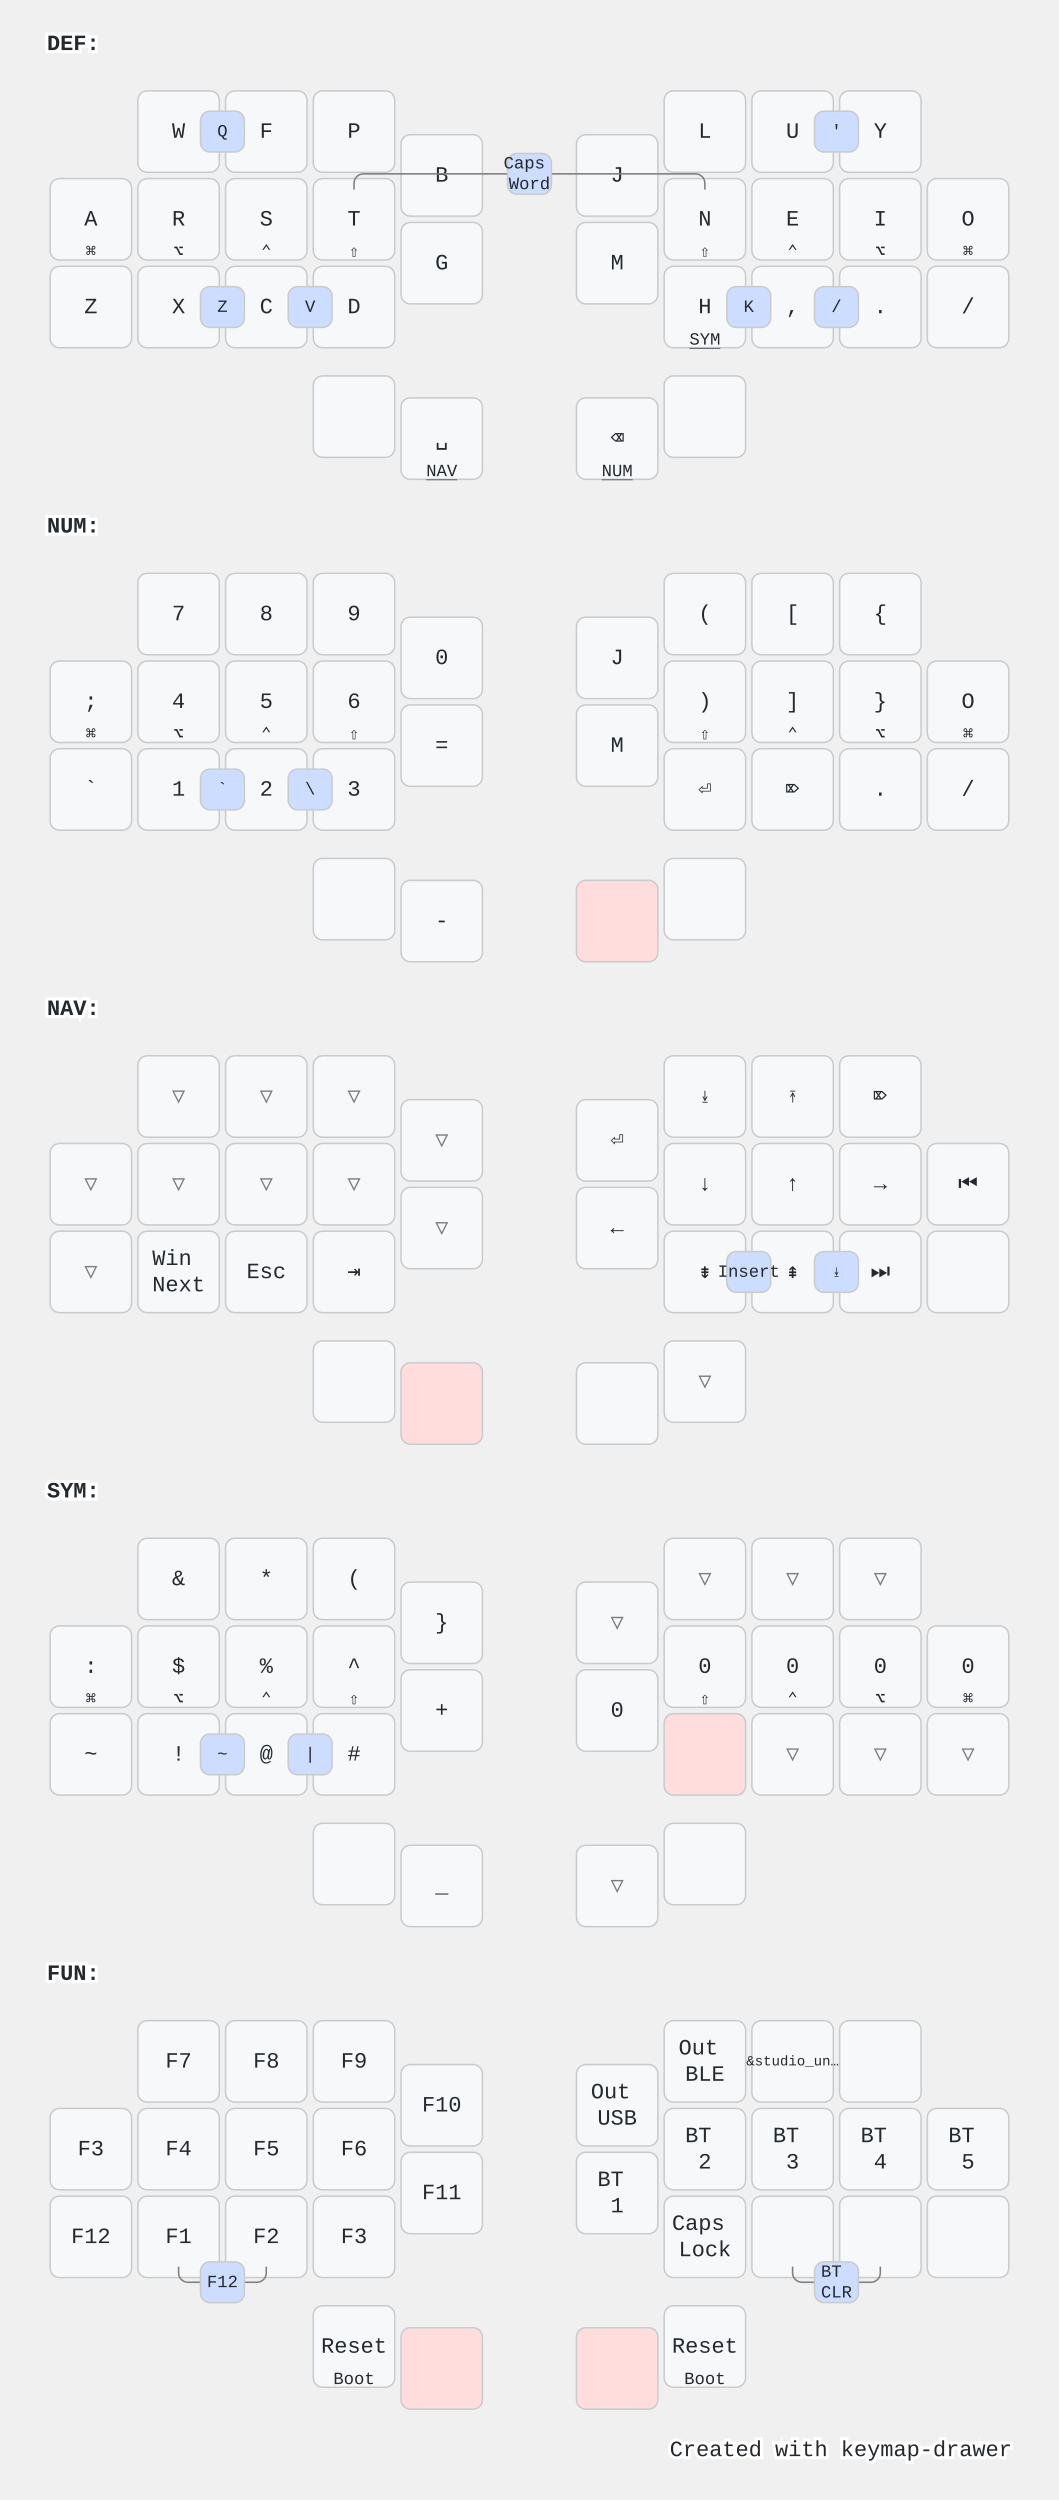
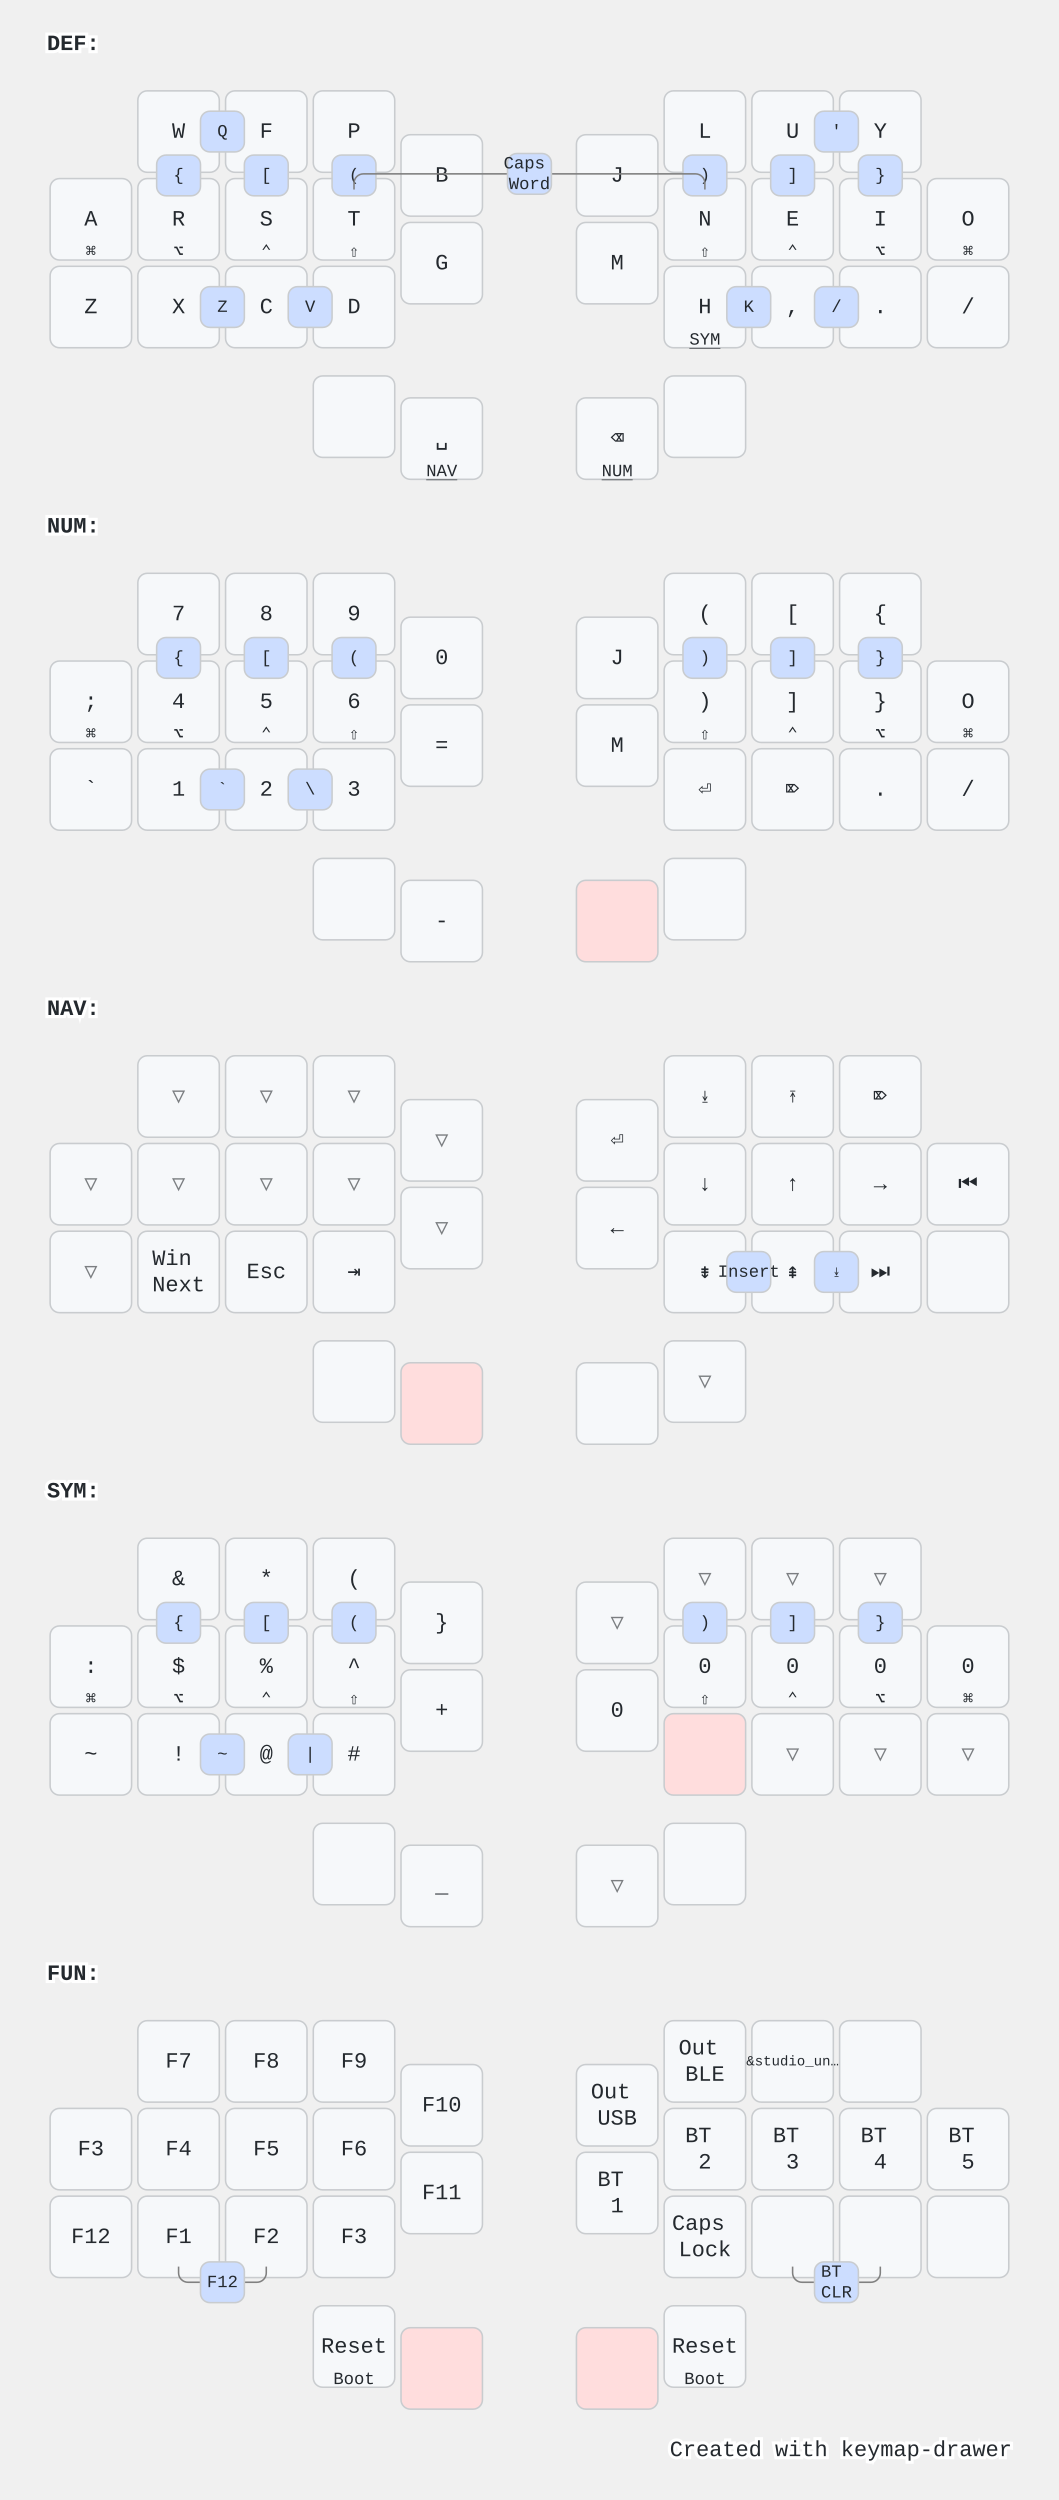
<svg xmlns="http://www.w3.org/2000/svg" width="676" height="1596" viewBox="0 0 676 1596" class="keymap">
  <style>/* inherit to force styles through use tags */
svg path {
    fill: inherit;
}

/* font and background color specifications */
svg.keymap {
    font-family: SFMono-Regular,Consolas,Liberation Mono,Menlo,monospace;
    font-size: 14px;
    font-kerning: normal;
    text-rendering: optimizeLegibility;
    fill: #24292e;
}

/* default key styling */
rect.key {
    fill: #f6f8fa;
}

rect.key, rect.combo {
    stroke: #c9cccf;
    stroke-width: 1;
}

/* default key side styling, only used is draw_key_sides is set */
rect.side {
    filter: brightness(90%);
}

/* color accent for combo boxes */
rect.combo, rect.combo-separate {
    fill: #cdf;
}

/* color accent for held keys */
rect.held, rect.combo.held {
    fill: #fdd;
}

/* color accent for ghost (optional) keys */
rect.ghost, rect.combo.ghost {
    stroke-dasharray: 4, 4;
    stroke-width: 2;
}

text {
    text-anchor: middle;
    dominant-baseline: middle;
}

/* styling for layer labels */
text.label {
    font-weight: bold;
    text-anchor: start;
    stroke: white;
    stroke-width: 4;
    paint-order: stroke;
}

/* styling for optional footer */
text.footer {
    text-anchor: end;
    dominant-baseline: auto;
    stroke: white;
    stroke-width: 4;
    paint-order: stroke;
}

/* styling for combo tap, and key hold/shifted label text */
text.combo, text.hold, text.shifted {
    font-size: 11px;
}

text.hold {
    text-anchor: middle;
    dominant-baseline: auto;
}

text.shifted {
    text-anchor: middle;
    dominant-baseline: hanging;
}

text.layer-activator {
    text-decoration: underline;
}

/* styling for hold/shifted label text in combo box */
text.combo.hold, text.combo.shifted {
    font-size: 8px;
}

/* lighter symbol for transparent keys */
text.trans {
    fill: #7b7e81;
}

/* styling for combo dendrons */
path.combo {
    stroke-width: 1;
    stroke: gray;
    fill: none;
}

/* Start Tabler Icons Cleanup */
/* cannot use height/width with glyphs */
.icon-tabler &gt; path {
    fill: inherit;
    stroke: inherit;
    stroke-width: 2;
}
/* hide tabler's default box */
.icon-tabler &gt; path[stroke="none"][fill="none"] {
    visibility: hidden;
}
/* End Tabler Icons Cleanup */

@media (prefers-color-scheme: dark) {
svg.keymap { fill: #d1d6db; }
rect.key { fill: #3f4750; }
rect.key, rect.combo { stroke: #60666c; }
rect.combo, rect.combo-separate { fill: #1f3d7a; }
rect.held, rect.combo.held { fill: #854747; }
text.label, text.footer { stroke: black; }
text.trans { fill: #7e8184; }
path.combo { stroke: #7f7f7f; }

}</style>
  <g transform="translate(30, 0)" class="layer-DEF">
    <text x="0" y="28" class="label" id="DEF">DEF:</text>
    <g transform="translate(0, 56)">
      <g transform="translate(84, 28)" class="key keypos-0">
        <rect rx="6" ry="6" x="-26" y="-26" width="52" height="52" class="key" />
        <text x="0" y="0" class="key tap">W</text>
      </g>
      <g transform="translate(140, 28)" class="key keypos-1">
        <rect rx="6" ry="6" x="-26" y="-26" width="52" height="52" class="key" />
        <text x="0" y="0" class="key tap">F</text>
      </g>
      <g transform="translate(196, 28)" class="key keypos-2">
        <rect rx="6" ry="6" x="-26" y="-26" width="52" height="52" class="key" />
        <text x="0" y="0" class="key tap">P</text>
      </g>
      <g transform="translate(252, 56)" class="key keypos-3">
        <rect rx="6" ry="6" x="-26" y="-26" width="52" height="52" class="key" />
        <text x="0" y="0" class="key tap">B</text>
      </g>
      <g transform="translate(364, 56)" class="key keypos-4">
        <rect rx="6" ry="6" x="-26" y="-26" width="52" height="52" class="key" />
        <text x="0" y="0" class="key tap">J</text>
      </g>
      <g transform="translate(420, 28)" class="key keypos-5">
        <rect rx="6" ry="6" x="-26" y="-26" width="52" height="52" class="key" />
        <text x="0" y="0" class="key tap">L</text>
      </g>
      <g transform="translate(476, 28)" class="key keypos-6">
        <rect rx="6" ry="6" x="-26" y="-26" width="52" height="52" class="key" />
        <text x="0" y="0" class="key tap">U</text>
      </g>
      <g transform="translate(532, 28)" class="key keypos-7">
        <rect rx="6" ry="6" x="-26" y="-26" width="52" height="52" class="key" />
        <text x="0" y="0" class="key tap">Y</text>
      </g>
      <g transform="translate(28, 84)" class="key keypos-8">
        <rect rx="6" ry="6" x="-26" y="-26" width="52" height="52" class="key" />
        <text x="0" y="0" class="key tap">A</text>
        <text x="0" y="24" class="key hold">⌘</text>
      </g>
      <g transform="translate(84, 84)" class="key keypos-9">
        <rect rx="6" ry="6" x="-26" y="-26" width="52" height="52" class="key" />
        <text x="0" y="0" class="key tap">R</text>
        <text x="0" y="24" class="key hold">⌥</text>
      </g>
      <g transform="translate(140, 84)" class="key keypos-10">
        <rect rx="6" ry="6" x="-26" y="-26" width="52" height="52" class="key" />
        <text x="0" y="0" class="key tap">S</text>
        <text x="0" y="24" class="key hold">⌃</text>
      </g>
      <g transform="translate(196, 84)" class="key keypos-11">
        <rect rx="6" ry="6" x="-26" y="-26" width="52" height="52" class="key" />
        <text x="0" y="0" class="key tap">T</text>
        <text x="0" y="24" class="key hold">⇧</text>
      </g>
      <g transform="translate(252, 112)" class="key keypos-12">
        <rect rx="6" ry="6" x="-26" y="-26" width="52" height="52" class="key" />
        <text x="0" y="0" class="key tap">G</text>
      </g>
      <g transform="translate(364, 112)" class="key keypos-13">
        <rect rx="6" ry="6" x="-26" y="-26" width="52" height="52" class="key" />
        <text x="0" y="0" class="key tap">M</text>
      </g>
      <g transform="translate(420, 84)" class="key keypos-14">
        <rect rx="6" ry="6" x="-26" y="-26" width="52" height="52" class="key" />
        <text x="0" y="0" class="key tap">N</text>
        <text x="0" y="24" class="key hold">⇧</text>
      </g>
      <g transform="translate(476, 84)" class="key keypos-15">
        <rect rx="6" ry="6" x="-26" y="-26" width="52" height="52" class="key" />
        <text x="0" y="0" class="key tap">E</text>
        <text x="0" y="24" class="key hold">⌃</text>
      </g>
      <g transform="translate(532, 84)" class="key keypos-16">
        <rect rx="6" ry="6" x="-26" y="-26" width="52" height="52" class="key" />
        <text x="0" y="0" class="key tap">I</text>
        <text x="0" y="24" class="key hold">⌥</text>
      </g>
      <g transform="translate(588, 84)" class="key keypos-17">
        <rect rx="6" ry="6" x="-26" y="-26" width="52" height="52" class="key" />
        <text x="0" y="0" class="key tap">O</text>
        <text x="0" y="24" class="key hold">⌘</text>
      </g>
      <g transform="translate(28, 140)" class="key keypos-18">
        <rect rx="6" ry="6" x="-26" y="-26" width="52" height="52" class="key" />
        <text x="0" y="0" class="key tap">Z</text>
      </g>
      <g transform="translate(84, 140)" class="key keypos-19">
        <rect rx="6" ry="6" x="-26" y="-26" width="52" height="52" class="key" />
        <text x="0" y="0" class="key tap">X</text>
      </g>
      <g transform="translate(140, 140)" class="key keypos-20">
        <rect rx="6" ry="6" x="-26" y="-26" width="52" height="52" class="key" />
        <text x="0" y="0" class="key tap">C</text>
      </g>
      <g transform="translate(196, 140)" class="key keypos-21">
        <rect rx="6" ry="6" x="-26" y="-26" width="52" height="52" class="key" />
        <text x="0" y="0" class="key tap">D</text>
      </g>
      <g transform="translate(420, 140)" class="key keypos-22">
        <rect rx="6" ry="6" x="-26" y="-26" width="52" height="52" class="key" />
        <text x="0" y="0" class="key tap">H</text>
        <a href="#SYM">
          <text x="0" y="24" class="key hold layer-activator">SYM</text>
        </a>
      </g>
      <g transform="translate(476, 140)" class="key keypos-23">
        <rect rx="6" ry="6" x="-26" y="-26" width="52" height="52" class="key" />
        <text x="0" y="0" class="key tap">,</text>
      </g>
      <g transform="translate(532, 140)" class="key keypos-24">
        <rect rx="6" ry="6" x="-26" y="-26" width="52" height="52" class="key" />
        <text x="0" y="0" class="key tap">.</text>
      </g>
      <g transform="translate(588, 140)" class="key keypos-25">
        <rect rx="6" ry="6" x="-26" y="-26" width="52" height="52" class="key" />
        <text x="0" y="0" class="key tap">/</text>
      </g>
      <g transform="translate(196, 210)" class="key keypos-26">
        <rect rx="6" ry="6" x="-26" y="-26" width="52" height="52" class="key" />
      </g>
      <g transform="translate(252, 224)" class="key keypos-27">
        <rect rx="6" ry="6" x="-26" y="-26" width="52" height="52" class="key" />
        <text x="0" y="0" class="key tap">␣</text>
        <a href="#NAV">
          <text x="0" y="24" class="key hold layer-activator">NAV</text>
        </a>
      </g>
      <g transform="translate(364, 224)" class="key keypos-28">
        <rect rx="6" ry="6" x="-26" y="-26" width="52" height="52" class="key" />
        <text x="0" y="0" class="key tap">⌫</text>
        <a href="#NUM">
          <text x="0" y="24" class="key hold layer-activator">NUM</text>
        </a>
      </g>
      <g transform="translate(420, 210)" class="key keypos-29">
        <rect rx="6" ry="6" x="-26" y="-26" width="52" height="52" class="key" />
      </g>
      <g class="combo combopos-0">
+         <rect rx="6" ry="6" x="70" y="43" width="28" height="26" class="combo" />
+         <text x="84" y="56" class="combo tap">{</text>
+       </g>
+       <g class="combo combopos-1">
+         <rect rx="6" ry="6" x="518" y="43" width="28" height="26" class="combo" />
+         <text x="532" y="56" class="combo tap">}</text>
+       </g>
+       <g class="combo combopos-2">
+         <rect rx="6" ry="6" x="126" y="43" width="28" height="26" class="combo" />
+         <text x="140" y="56" class="combo tap">[</text>
+       </g>
+       <g class="combo combopos-3">
+         <rect rx="6" ry="6" x="462" y="43" width="28" height="26" class="combo" />
+         <text x="476" y="56" class="combo tap">]</text>
+       </g>
+       <g class="combo combopos-4">
+         <rect rx="6" ry="6" x="182" y="43" width="28" height="26" class="combo" />
+         <text x="196" y="56" class="combo tap">(</text>
+       </g>
+       <g class="combo combopos-5">
+         <rect rx="6" ry="6" x="406" y="43" width="28" height="26" class="combo" />
+         <text x="420" y="56" class="combo tap">)</text>
+       </g>
+       <g class="combo combopos-6">
        <rect rx="6" ry="6" x="98" y="15" width="28" height="26" class="combo" />
        <text x="112" y="28" class="combo tap">Q</text>
      </g>
-       <g class="combo combopos-1">
+       <g class="combo combopos-7">
        <rect rx="6" ry="6" x="490" y="15" width="28" height="26" class="combo" />
        <text x="504" y="28" class="combo tap">'</text>
      </g>
-       <g class="combo combopos-2">
+       <g class="combo combopos-8">
        <rect rx="6" ry="6" x="98" y="127" width="28" height="26" class="combo" />
        <text x="112" y="140" class="combo tap">Z</text>
      </g>
-       <g class="combo combopos-3">
+       <g class="combo combopos-9">
        <rect rx="6" ry="6" x="154" y="127" width="28" height="26" class="combo" />
        <text x="168" y="140" class="combo tap">V</text>
      </g>
-       <g class="combo combopos-4">
+       <g class="combo combopos-10">
        <rect rx="6" ry="6" x="434" y="127" width="28" height="26" class="combo" />
        <text x="448" y="140" class="combo tap">K</text>
      </g>
-       <g class="combo combopos-5">
+       <g class="combo combopos-11">
        <rect rx="6" ry="6" x="490" y="127" width="28" height="26" class="combo" />
        <text x="504" y="140" class="combo tap">/</text>
      </g>
-       <g class="combo combopos-6">
+       <g class="combo combopos-12">
        <path d="M308,55 h-106 a6.0,6.0 0 0 0 -6.0,6.0 v4" class="combo" />
        <path d="M308,55 h106 a6.0,6.0 0 0 1 6.0,6.0 v4" class="combo" />
        <rect rx="6" ry="6" x="294" y="42" width="28" height="26" class="combo" />
        <text x="308" y="55" class="combo tap">
          <tspan x="308" dy="-0.6em">Caps</tspan>
          <tspan x="308" dy="1.2em">Word</tspan>
        </text>
      </g>
    </g>
  </g>
  <g transform="translate(30, 308)" class="layer-NUM">
    <text x="0" y="28" class="label" id="NUM">NUM:</text>
    <g transform="translate(0, 56)">
      <g transform="translate(84, 28)" class="key keypos-0">
        <rect rx="6" ry="6" x="-26" y="-26" width="52" height="52" class="key" />
        <text x="0" y="0" class="key tap">7</text>
      </g>
      <g transform="translate(140, 28)" class="key keypos-1">
        <rect rx="6" ry="6" x="-26" y="-26" width="52" height="52" class="key" />
        <text x="0" y="0" class="key tap">8</text>
      </g>
      <g transform="translate(196, 28)" class="key keypos-2">
        <rect rx="6" ry="6" x="-26" y="-26" width="52" height="52" class="key" />
        <text x="0" y="0" class="key tap">9</text>
      </g>
      <g transform="translate(252, 56)" class="key keypos-3">
        <rect rx="6" ry="6" x="-26" y="-26" width="52" height="52" class="key" />
        <text x="0" y="0" class="key tap">0</text>
      </g>
      <g transform="translate(364, 56)" class="key keypos-4">
        <rect rx="6" ry="6" x="-26" y="-26" width="52" height="52" class="key" />
        <text x="0" y="0" class="key tap">J</text>
      </g>
      <g transform="translate(420, 28)" class="key keypos-5">
        <rect rx="6" ry="6" x="-26" y="-26" width="52" height="52" class="key" />
        <text x="0" y="0" class="key tap">(</text>
      </g>
      <g transform="translate(476, 28)" class="key keypos-6">
        <rect rx="6" ry="6" x="-26" y="-26" width="52" height="52" class="key" />
        <text x="0" y="0" class="key tap">[</text>
      </g>
      <g transform="translate(532, 28)" class="key keypos-7">
        <rect rx="6" ry="6" x="-26" y="-26" width="52" height="52" class="key" />
        <text x="0" y="0" class="key tap">{</text>
      </g>
      <g transform="translate(28, 84)" class="key keypos-8">
        <rect rx="6" ry="6" x="-26" y="-26" width="52" height="52" class="key" />
        <text x="0" y="0" class="key tap">;</text>
        <text x="0" y="24" class="key hold">⌘</text>
      </g>
      <g transform="translate(84, 84)" class="key keypos-9">
        <rect rx="6" ry="6" x="-26" y="-26" width="52" height="52" class="key" />
        <text x="0" y="0" class="key tap">4</text>
        <text x="0" y="24" class="key hold">⌥</text>
      </g>
      <g transform="translate(140, 84)" class="key keypos-10">
        <rect rx="6" ry="6" x="-26" y="-26" width="52" height="52" class="key" />
        <text x="0" y="0" class="key tap">5</text>
        <text x="0" y="24" class="key hold">⌃</text>
      </g>
      <g transform="translate(196, 84)" class="key keypos-11">
        <rect rx="6" ry="6" x="-26" y="-26" width="52" height="52" class="key" />
        <text x="0" y="0" class="key tap">6</text>
        <text x="0" y="24" class="key hold">⇧</text>
      </g>
      <g transform="translate(252, 112)" class="key keypos-12">
        <rect rx="6" ry="6" x="-26" y="-26" width="52" height="52" class="key" />
        <text x="0" y="0" class="key tap">=</text>
      </g>
      <g transform="translate(364, 112)" class="key keypos-13">
        <rect rx="6" ry="6" x="-26" y="-26" width="52" height="52" class="key" />
        <text x="0" y="0" class="key tap">M</text>
      </g>
      <g transform="translate(420, 84)" class="key keypos-14">
        <rect rx="6" ry="6" x="-26" y="-26" width="52" height="52" class="key" />
        <text x="0" y="0" class="key tap">)</text>
        <text x="0" y="24" class="key hold">⇧</text>
      </g>
      <g transform="translate(476, 84)" class="key keypos-15">
        <rect rx="6" ry="6" x="-26" y="-26" width="52" height="52" class="key" />
        <text x="0" y="0" class="key tap">]</text>
        <text x="0" y="24" class="key hold">⌃</text>
      </g>
      <g transform="translate(532, 84)" class="key keypos-16">
        <rect rx="6" ry="6" x="-26" y="-26" width="52" height="52" class="key" />
        <text x="0" y="0" class="key tap">}</text>
        <text x="0" y="24" class="key hold">⌥</text>
      </g>
      <g transform="translate(588, 84)" class="key keypos-17">
        <rect rx="6" ry="6" x="-26" y="-26" width="52" height="52" class="key" />
        <text x="0" y="0" class="key tap">O</text>
        <text x="0" y="24" class="key hold">⌘</text>
      </g>
      <g transform="translate(28, 140)" class="key keypos-18">
        <rect rx="6" ry="6" x="-26" y="-26" width="52" height="52" class="key" />
        <text x="0" y="0" class="key tap">`</text>
      </g>
      <g transform="translate(84, 140)" class="key keypos-19">
        <rect rx="6" ry="6" x="-26" y="-26" width="52" height="52" class="key" />
        <text x="0" y="0" class="key tap">1</text>
      </g>
      <g transform="translate(140, 140)" class="key keypos-20">
        <rect rx="6" ry="6" x="-26" y="-26" width="52" height="52" class="key" />
        <text x="0" y="0" class="key tap">2</text>
      </g>
      <g transform="translate(196, 140)" class="key keypos-21">
        <rect rx="6" ry="6" x="-26" y="-26" width="52" height="52" class="key" />
        <text x="0" y="0" class="key tap">3</text>
      </g>
      <g transform="translate(420, 140)" class="key keypos-22">
        <rect rx="6" ry="6" x="-26" y="-26" width="52" height="52" class="key" />
        <text x="0" y="0" class="key tap">⏎</text>
      </g>
      <g transform="translate(476, 140)" class="key keypos-23">
        <rect rx="6" ry="6" x="-26" y="-26" width="52" height="52" class="key" />
        <text x="0" y="0" class="key tap">⌦</text>
      </g>
      <g transform="translate(532, 140)" class="key keypos-24">
        <rect rx="6" ry="6" x="-26" y="-26" width="52" height="52" class="key" />
        <text x="0" y="0" class="key tap">.</text>
      </g>
      <g transform="translate(588, 140)" class="key keypos-25">
        <rect rx="6" ry="6" x="-26" y="-26" width="52" height="52" class="key" />
        <text x="0" y="0" class="key tap">/</text>
      </g>
      <g transform="translate(196, 210)" class="key keypos-26">
        <rect rx="6" ry="6" x="-26" y="-26" width="52" height="52" class="key" />
      </g>
      <g transform="translate(252, 224)" class="key keypos-27">
        <rect rx="6" ry="6" x="-26" y="-26" width="52" height="52" class="key" />
        <text x="0" y="0" class="key tap">-</text>
      </g>
      <g transform="translate(364, 224)" class="key held keypos-28">
        <rect rx="6" ry="6" x="-26" y="-26" width="52" height="52" class="key held" />
      </g>
      <g transform="translate(420, 210)" class="key keypos-29">
        <rect rx="6" ry="6" x="-26" y="-26" width="52" height="52" class="key" />
      </g>
      <g class="combo combopos-0">
+         <rect rx="6" ry="6" x="70" y="43" width="28" height="26" class="combo" />
+         <text x="84" y="56" class="combo tap">{</text>
+       </g>
+       <g class="combo combopos-1">
+         <rect rx="6" ry="6" x="518" y="43" width="28" height="26" class="combo" />
+         <text x="532" y="56" class="combo tap">}</text>
+       </g>
+       <g class="combo combopos-2">
+         <rect rx="6" ry="6" x="126" y="43" width="28" height="26" class="combo" />
+         <text x="140" y="56" class="combo tap">[</text>
+       </g>
+       <g class="combo combopos-3">
+         <rect rx="6" ry="6" x="462" y="43" width="28" height="26" class="combo" />
+         <text x="476" y="56" class="combo tap">]</text>
+       </g>
+       <g class="combo combopos-4">
+         <rect rx="6" ry="6" x="182" y="43" width="28" height="26" class="combo" />
+         <text x="196" y="56" class="combo tap">(</text>
+       </g>
+       <g class="combo combopos-5">
+         <rect rx="6" ry="6" x="406" y="43" width="28" height="26" class="combo" />
+         <text x="420" y="56" class="combo tap">)</text>
+       </g>
+       <g class="combo combopos-6">
        <rect rx="6" ry="6" x="98" y="127" width="28" height="26" class="combo" />
        <text x="112" y="140" class="combo tap">`</text>
      </g>
-       <g class="combo combopos-1">
+       <g class="combo combopos-7">
        <rect rx="6" ry="6" x="154" y="127" width="28" height="26" class="combo" />
        <text x="168" y="140" class="combo tap">\</text>
      </g>
    </g>
  </g>
  <g transform="translate(30, 616)" class="layer-NAV">
    <text x="0" y="28" class="label" id="NAV">NAV:</text>
    <g transform="translate(0, 56)">
      <g transform="translate(84, 28)" class="key trans keypos-0">
        <rect rx="6" ry="6" x="-26" y="-26" width="52" height="52" class="key trans" />
        <text x="0" y="0" class="key trans tap">▽</text>
      </g>
      <g transform="translate(140, 28)" class="key trans keypos-1">
        <rect rx="6" ry="6" x="-26" y="-26" width="52" height="52" class="key trans" />
        <text x="0" y="0" class="key trans tap">▽</text>
      </g>
      <g transform="translate(196, 28)" class="key trans keypos-2">
        <rect rx="6" ry="6" x="-26" y="-26" width="52" height="52" class="key trans" />
        <text x="0" y="0" class="key trans tap">▽</text>
      </g>
      <g transform="translate(252, 56)" class="key trans keypos-3">
        <rect rx="6" ry="6" x="-26" y="-26" width="52" height="52" class="key trans" />
        <text x="0" y="0" class="key trans tap">▽</text>
      </g>
      <g transform="translate(364, 56)" class="key keypos-4">
        <rect rx="6" ry="6" x="-26" y="-26" width="52" height="52" class="key" />
        <text x="0" y="0" class="key tap">⏎</text>
      </g>
      <g transform="translate(420, 28)" class="key keypos-5">
        <rect rx="6" ry="6" x="-26" y="-26" width="52" height="52" class="key" />
        <text x="0" y="0" class="key tap">⤓</text>
      </g>
      <g transform="translate(476, 28)" class="key keypos-6">
        <rect rx="6" ry="6" x="-26" y="-26" width="52" height="52" class="key" />
        <text x="0" y="0" class="key tap">⤒</text>
      </g>
      <g transform="translate(532, 28)" class="key keypos-7">
        <rect rx="6" ry="6" x="-26" y="-26" width="52" height="52" class="key" />
        <text x="0" y="0" class="key tap">⌦</text>
      </g>
      <g transform="translate(28, 84)" class="key trans keypos-8">
        <rect rx="6" ry="6" x="-26" y="-26" width="52" height="52" class="key trans" />
        <text x="0" y="0" class="key trans tap">▽</text>
      </g>
      <g transform="translate(84, 84)" class="key trans keypos-9">
        <rect rx="6" ry="6" x="-26" y="-26" width="52" height="52" class="key trans" />
        <text x="0" y="0" class="key trans tap">▽</text>
      </g>
      <g transform="translate(140, 84)" class="key trans keypos-10">
        <rect rx="6" ry="6" x="-26" y="-26" width="52" height="52" class="key trans" />
        <text x="0" y="0" class="key trans tap">▽</text>
      </g>
      <g transform="translate(196, 84)" class="key trans keypos-11">
        <rect rx="6" ry="6" x="-26" y="-26" width="52" height="52" class="key trans" />
        <text x="0" y="0" class="key trans tap">▽</text>
      </g>
      <g transform="translate(252, 112)" class="key trans keypos-12">
        <rect rx="6" ry="6" x="-26" y="-26" width="52" height="52" class="key trans" />
        <text x="0" y="0" class="key trans tap">▽</text>
      </g>
      <g transform="translate(364, 112)" class="key keypos-13">
        <rect rx="6" ry="6" x="-26" y="-26" width="52" height="52" class="key" />
        <text x="0" y="0" class="key tap">←</text>
      </g>
      <g transform="translate(420, 84)" class="key keypos-14">
        <rect rx="6" ry="6" x="-26" y="-26" width="52" height="52" class="key" />
        <text x="0" y="0" class="key tap">↓</text>
      </g>
      <g transform="translate(476, 84)" class="key keypos-15">
        <rect rx="6" ry="6" x="-26" y="-26" width="52" height="52" class="key" />
        <text x="0" y="0" class="key tap">↑</text>
      </g>
      <g transform="translate(532, 84)" class="key keypos-16">
        <rect rx="6" ry="6" x="-26" y="-26" width="52" height="52" class="key" />
        <text x="0" y="0" class="key tap">→</text>
      </g>
      <g transform="translate(588, 84)" class="key keypos-17">
        <rect rx="6" ry="6" x="-26" y="-26" width="52" height="52" class="key" />
        <text x="0" y="0" class="key tap">⏮️</text>
      </g>
      <g transform="translate(28, 140)" class="key trans keypos-18">
        <rect rx="6" ry="6" x="-26" y="-26" width="52" height="52" class="key trans" />
        <text x="0" y="0" class="key trans tap">▽</text>
      </g>
      <g transform="translate(84, 140)" class="key keypos-19">
        <rect rx="6" ry="6" x="-26" y="-26" width="52" height="52" class="key" />
        <text x="0" y="0" class="key tap">
          <tspan x="0" dy="-0.6em">Win</tspan>
          <tspan x="0" dy="1.2em">Next</tspan>
        </text>
      </g>
      <g transform="translate(140, 140)" class="key keypos-20">
        <rect rx="6" ry="6" x="-26" y="-26" width="52" height="52" class="key" />
        <text x="0" y="0" class="key tap">Esc</text>
      </g>
      <g transform="translate(196, 140)" class="key keypos-21">
        <rect rx="6" ry="6" x="-26" y="-26" width="52" height="52" class="key" />
        <text x="0" y="0" class="key tap">⇥</text>
      </g>
      <g transform="translate(420, 140)" class="key keypos-22">
        <rect rx="6" ry="6" x="-26" y="-26" width="52" height="52" class="key" />
        <text x="0" y="0" class="key tap">⇟</text>
      </g>
      <g transform="translate(476, 140)" class="key keypos-23">
        <rect rx="6" ry="6" x="-26" y="-26" width="52" height="52" class="key" />
        <text x="0" y="0" class="key tap">⇞</text>
      </g>
      <g transform="translate(532, 140)" class="key keypos-24">
        <rect rx="6" ry="6" x="-26" y="-26" width="52" height="52" class="key" />
        <text x="0" y="0" class="key tap">⏭️</text>
      </g>
      <g transform="translate(588, 140)" class="key keypos-25">
        <rect rx="6" ry="6" x="-26" y="-26" width="52" height="52" class="key" />
      </g>
      <g transform="translate(196, 210)" class="key keypos-26">
        <rect rx="6" ry="6" x="-26" y="-26" width="52" height="52" class="key" />
      </g>
      <g transform="translate(252, 224)" class="key held keypos-27">
        <rect rx="6" ry="6" x="-26" y="-26" width="52" height="52" class="key held" />
      </g>
      <g transform="translate(364, 224)" class="key keypos-28">
        <rect rx="6" ry="6" x="-26" y="-26" width="52" height="52" class="key" />
      </g>
      <g transform="translate(420, 210)" class="key trans keypos-29">
        <rect rx="6" ry="6" x="-26" y="-26" width="52" height="52" class="key trans" />
        <text x="0" y="0" class="key trans tap">▽</text>
      </g>
      <g class="combo combopos-0">
        <rect rx="6" ry="6" x="434" y="127" width="28" height="26" class="combo" />
        <text x="448" y="140" class="combo tap">Insert</text>
      </g>
      <g class="combo combopos-1">
        <rect rx="6" ry="6" x="490" y="127" width="28" height="26" class="combo" />
        <text x="504" y="140" class="combo tap">⤓</text>
      </g>
    </g>
  </g>
  <g transform="translate(30, 924)" class="layer-SYM">
    <text x="0" y="28" class="label" id="SYM">SYM:</text>
    <g transform="translate(0, 56)">
      <g transform="translate(84, 28)" class="key keypos-0">
        <rect rx="6" ry="6" x="-26" y="-26" width="52" height="52" class="key" />
        <text x="0" y="0" class="key tap">&amp;</text>
      </g>
      <g transform="translate(140, 28)" class="key keypos-1">
        <rect rx="6" ry="6" x="-26" y="-26" width="52" height="52" class="key" />
        <text x="0" y="0" class="key tap">*</text>
      </g>
      <g transform="translate(196, 28)" class="key keypos-2">
        <rect rx="6" ry="6" x="-26" y="-26" width="52" height="52" class="key" />
        <text x="0" y="0" class="key tap">(</text>
      </g>
      <g transform="translate(252, 56)" class="key keypos-3">
        <rect rx="6" ry="6" x="-26" y="-26" width="52" height="52" class="key" />
        <text x="0" y="0" class="key tap">}</text>
      </g>
      <g transform="translate(364, 56)" class="key trans keypos-4">
        <rect rx="6" ry="6" x="-26" y="-26" width="52" height="52" class="key trans" />
        <text x="0" y="0" class="key trans tap">▽</text>
      </g>
      <g transform="translate(420, 28)" class="key trans keypos-5">
        <rect rx="6" ry="6" x="-26" y="-26" width="52" height="52" class="key trans" />
        <text x="0" y="0" class="key trans tap">▽</text>
      </g>
      <g transform="translate(476, 28)" class="key trans keypos-6">
        <rect rx="6" ry="6" x="-26" y="-26" width="52" height="52" class="key trans" />
        <text x="0" y="0" class="key trans tap">▽</text>
      </g>
      <g transform="translate(532, 28)" class="key trans keypos-7">
        <rect rx="6" ry="6" x="-26" y="-26" width="52" height="52" class="key trans" />
        <text x="0" y="0" class="key trans tap">▽</text>
      </g>
      <g transform="translate(28, 84)" class="key keypos-8">
        <rect rx="6" ry="6" x="-26" y="-26" width="52" height="52" class="key" />
        <text x="0" y="0" class="key tap">:</text>
        <text x="0" y="24" class="key hold">⌘</text>
      </g>
      <g transform="translate(84, 84)" class="key keypos-9">
        <rect rx="6" ry="6" x="-26" y="-26" width="52" height="52" class="key" />
        <text x="0" y="0" class="key tap">$</text>
        <text x="0" y="24" class="key hold">⌥</text>
      </g>
      <g transform="translate(140, 84)" class="key keypos-10">
        <rect rx="6" ry="6" x="-26" y="-26" width="52" height="52" class="key" />
        <text x="0" y="0" class="key tap">%</text>
        <text x="0" y="24" class="key hold">⌃</text>
      </g>
      <g transform="translate(196, 84)" class="key keypos-11">
        <rect rx="6" ry="6" x="-26" y="-26" width="52" height="52" class="key" />
        <text x="0" y="0" class="key tap">^</text>
        <text x="0" y="24" class="key hold">⇧</text>
      </g>
      <g transform="translate(252, 112)" class="key keypos-12">
        <rect rx="6" ry="6" x="-26" y="-26" width="52" height="52" class="key" />
        <text x="0" y="0" class="key tap">+</text>
      </g>
      <g transform="translate(364, 112)" class="key keypos-13">
        <rect rx="6" ry="6" x="-26" y="-26" width="52" height="52" class="key" />
        <text x="0" y="0" class="key tap">0</text>
      </g>
      <g transform="translate(420, 84)" class="key keypos-14">
        <rect rx="6" ry="6" x="-26" y="-26" width="52" height="52" class="key" />
        <text x="0" y="0" class="key tap">0</text>
        <text x="0" y="24" class="key hold">⇧</text>
      </g>
      <g transform="translate(476, 84)" class="key keypos-15">
        <rect rx="6" ry="6" x="-26" y="-26" width="52" height="52" class="key" />
        <text x="0" y="0" class="key tap">0</text>
        <text x="0" y="24" class="key hold">⌃</text>
      </g>
      <g transform="translate(532, 84)" class="key keypos-16">
        <rect rx="6" ry="6" x="-26" y="-26" width="52" height="52" class="key" />
        <text x="0" y="0" class="key tap">0</text>
        <text x="0" y="24" class="key hold">⌥</text>
      </g>
      <g transform="translate(588, 84)" class="key keypos-17">
        <rect rx="6" ry="6" x="-26" y="-26" width="52" height="52" class="key" />
        <text x="0" y="0" class="key tap">0</text>
        <text x="0" y="24" class="key hold">⌘</text>
      </g>
      <g transform="translate(28, 140)" class="key keypos-18">
        <rect rx="6" ry="6" x="-26" y="-26" width="52" height="52" class="key" />
        <text x="0" y="0" class="key tap">~</text>
      </g>
      <g transform="translate(84, 140)" class="key keypos-19">
        <rect rx="6" ry="6" x="-26" y="-26" width="52" height="52" class="key" />
        <text x="0" y="0" class="key tap">!</text>
      </g>
      <g transform="translate(140, 140)" class="key keypos-20">
        <rect rx="6" ry="6" x="-26" y="-26" width="52" height="52" class="key" />
        <text x="0" y="0" class="key tap">@</text>
      </g>
      <g transform="translate(196, 140)" class="key keypos-21">
        <rect rx="6" ry="6" x="-26" y="-26" width="52" height="52" class="key" />
        <text x="0" y="0" class="key tap">#</text>
      </g>
      <g transform="translate(420, 140)" class="key held keypos-22">
        <rect rx="6" ry="6" x="-26" y="-26" width="52" height="52" class="key held" />
      </g>
      <g transform="translate(476, 140)" class="key trans keypos-23">
        <rect rx="6" ry="6" x="-26" y="-26" width="52" height="52" class="key trans" />
        <text x="0" y="0" class="key trans tap">▽</text>
      </g>
      <g transform="translate(532, 140)" class="key trans keypos-24">
        <rect rx="6" ry="6" x="-26" y="-26" width="52" height="52" class="key trans" />
        <text x="0" y="0" class="key trans tap">▽</text>
      </g>
      <g transform="translate(588, 140)" class="key trans keypos-25">
        <rect rx="6" ry="6" x="-26" y="-26" width="52" height="52" class="key trans" />
        <text x="0" y="0" class="key trans tap">▽</text>
      </g>
      <g transform="translate(196, 210)" class="key keypos-26">
        <rect rx="6" ry="6" x="-26" y="-26" width="52" height="52" class="key" />
      </g>
      <g transform="translate(252, 224)" class="key keypos-27">
        <rect rx="6" ry="6" x="-26" y="-26" width="52" height="52" class="key" />
        <text x="0" y="0" class="key tap">_</text>
      </g>
      <g transform="translate(364, 224)" class="key trans keypos-28">
        <rect rx="6" ry="6" x="-26" y="-26" width="52" height="52" class="key trans" />
        <text x="0" y="0" class="key trans tap">▽</text>
      </g>
      <g transform="translate(420, 210)" class="key keypos-29">
        <rect rx="6" ry="6" x="-26" y="-26" width="52" height="52" class="key" />
      </g>
      <g class="combo combopos-0">
+         <rect rx="6" ry="6" x="70" y="43" width="28" height="26" class="combo" />
+         <text x="84" y="56" class="combo tap">{</text>
+       </g>
+       <g class="combo combopos-1">
+         <rect rx="6" ry="6" x="518" y="43" width="28" height="26" class="combo" />
+         <text x="532" y="56" class="combo tap">}</text>
+       </g>
+       <g class="combo combopos-2">
+         <rect rx="6" ry="6" x="126" y="43" width="28" height="26" class="combo" />
+         <text x="140" y="56" class="combo tap">[</text>
+       </g>
+       <g class="combo combopos-3">
+         <rect rx="6" ry="6" x="462" y="43" width="28" height="26" class="combo" />
+         <text x="476" y="56" class="combo tap">]</text>
+       </g>
+       <g class="combo combopos-4">
+         <rect rx="6" ry="6" x="182" y="43" width="28" height="26" class="combo" />
+         <text x="196" y="56" class="combo tap">(</text>
+       </g>
+       <g class="combo combopos-5">
+         <rect rx="6" ry="6" x="406" y="43" width="28" height="26" class="combo" />
+         <text x="420" y="56" class="combo tap">)</text>
+       </g>
+       <g class="combo combopos-6">
        <rect rx="6" ry="6" x="98" y="127" width="28" height="26" class="combo" />
        <text x="112" y="140" class="combo tap">~</text>
      </g>
-       <g class="combo combopos-1">
+       <g class="combo combopos-7">
        <rect rx="6" ry="6" x="154" y="127" width="28" height="26" class="combo" />
        <text x="168" y="140" class="combo tap">|</text>
      </g>
    </g>
  </g>
  <g transform="translate(30, 1232)" class="layer-FUN">
    <text x="0" y="28" class="label" id="FUN">FUN:</text>
    <g transform="translate(0, 56)">
      <g transform="translate(84, 28)" class="key keypos-0">
        <rect rx="6" ry="6" x="-26" y="-26" width="52" height="52" class="key" />
        <text x="0" y="0" class="key tap">F7</text>
      </g>
      <g transform="translate(140, 28)" class="key keypos-1">
        <rect rx="6" ry="6" x="-26" y="-26" width="52" height="52" class="key" />
        <text x="0" y="0" class="key tap">F8</text>
      </g>
      <g transform="translate(196, 28)" class="key keypos-2">
        <rect rx="6" ry="6" x="-26" y="-26" width="52" height="52" class="key" />
        <text x="0" y="0" class="key tap">F9</text>
      </g>
      <g transform="translate(252, 56)" class="key keypos-3">
        <rect rx="6" ry="6" x="-26" y="-26" width="52" height="52" class="key" />
        <text x="0" y="0" class="key tap">F10</text>
      </g>
      <g transform="translate(364, 56)" class="key keypos-4">
        <rect rx="6" ry="6" x="-26" y="-26" width="52" height="52" class="key" />
        <text x="0" y="0" class="key tap">
          <tspan x="0" dy="-0.6em">Out</tspan>
          <tspan x="0" dy="1.2em">USB</tspan>
        </text>
      </g>
      <g transform="translate(420, 28)" class="key keypos-5">
        <rect rx="6" ry="6" x="-26" y="-26" width="52" height="52" class="key" />
        <text x="0" y="0" class="key tap">
          <tspan x="0" dy="-0.6em">Out</tspan>
          <tspan x="0" dy="1.2em">BLE</tspan>
        </text>
      </g>
      <g transform="translate(476, 28)" class="key keypos-6">
        <rect rx="6" ry="6" x="-26" y="-26" width="52" height="52" class="key" />
        <text x="0" y="0" class="key tap">
          <tspan style="font-size: 64%">&amp;studio_un…</tspan>
        </text>
      </g>
      <g transform="translate(532, 28)" class="key keypos-7">
        <rect rx="6" ry="6" x="-26" y="-26" width="52" height="52" class="key" />
      </g>
      <g transform="translate(28, 84)" class="key keypos-8">
        <rect rx="6" ry="6" x="-26" y="-26" width="52" height="52" class="key" />
        <text x="0" y="0" class="key tap">F3</text>
      </g>
      <g transform="translate(84, 84)" class="key keypos-9">
        <rect rx="6" ry="6" x="-26" y="-26" width="52" height="52" class="key" />
        <text x="0" y="0" class="key tap">F4</text>
      </g>
      <g transform="translate(140, 84)" class="key keypos-10">
        <rect rx="6" ry="6" x="-26" y="-26" width="52" height="52" class="key" />
        <text x="0" y="0" class="key tap">F5</text>
      </g>
      <g transform="translate(196, 84)" class="key keypos-11">
        <rect rx="6" ry="6" x="-26" y="-26" width="52" height="52" class="key" />
        <text x="0" y="0" class="key tap">F6</text>
      </g>
      <g transform="translate(252, 112)" class="key keypos-12">
        <rect rx="6" ry="6" x="-26" y="-26" width="52" height="52" class="key" />
        <text x="0" y="0" class="key tap">F11</text>
      </g>
      <g transform="translate(364, 112)" class="key keypos-13">
        <rect rx="6" ry="6" x="-26" y="-26" width="52" height="52" class="key" />
        <text x="0" y="0" class="key tap">
          <tspan x="0" dy="-0.6em">BT</tspan>
          <tspan x="0" dy="1.2em">1</tspan>
        </text>
      </g>
      <g transform="translate(420, 84)" class="key keypos-14">
        <rect rx="6" ry="6" x="-26" y="-26" width="52" height="52" class="key" />
        <text x="0" y="0" class="key tap">
          <tspan x="0" dy="-0.6em">BT</tspan>
          <tspan x="0" dy="1.2em">2</tspan>
        </text>
      </g>
      <g transform="translate(476, 84)" class="key keypos-15">
        <rect rx="6" ry="6" x="-26" y="-26" width="52" height="52" class="key" />
        <text x="0" y="0" class="key tap">
          <tspan x="0" dy="-0.6em">BT</tspan>
          <tspan x="0" dy="1.2em">3</tspan>
        </text>
      </g>
      <g transform="translate(532, 84)" class="key keypos-16">
        <rect rx="6" ry="6" x="-26" y="-26" width="52" height="52" class="key" />
        <text x="0" y="0" class="key tap">
          <tspan x="0" dy="-0.6em">BT</tspan>
          <tspan x="0" dy="1.2em">4</tspan>
        </text>
      </g>
      <g transform="translate(588, 84)" class="key keypos-17">
        <rect rx="6" ry="6" x="-26" y="-26" width="52" height="52" class="key" />
        <text x="0" y="0" class="key tap">
          <tspan x="0" dy="-0.6em">BT</tspan>
          <tspan x="0" dy="1.2em">5</tspan>
        </text>
      </g>
      <g transform="translate(28, 140)" class="key keypos-18">
        <rect rx="6" ry="6" x="-26" y="-26" width="52" height="52" class="key" />
        <text x="0" y="0" class="key tap">F12</text>
      </g>
      <g transform="translate(84, 140)" class="key keypos-19">
        <rect rx="6" ry="6" x="-26" y="-26" width="52" height="52" class="key" />
        <text x="0" y="0" class="key tap">F1</text>
      </g>
      <g transform="translate(140, 140)" class="key keypos-20">
        <rect rx="6" ry="6" x="-26" y="-26" width="52" height="52" class="key" />
        <text x="0" y="0" class="key tap">F2</text>
      </g>
      <g transform="translate(196, 140)" class="key keypos-21">
        <rect rx="6" ry="6" x="-26" y="-26" width="52" height="52" class="key" />
        <text x="0" y="0" class="key tap">F3</text>
      </g>
      <g transform="translate(420, 140)" class="key keypos-22">
        <rect rx="6" ry="6" x="-26" y="-26" width="52" height="52" class="key" />
        <text x="0" y="0" class="key tap">
          <tspan x="0" dy="-0.6em">Caps</tspan>
          <tspan x="0" dy="1.2em">Lock</tspan>
        </text>
      </g>
      <g transform="translate(476, 140)" class="key keypos-23">
        <rect rx="6" ry="6" x="-26" y="-26" width="52" height="52" class="key" />
      </g>
      <g transform="translate(532, 140)" class="key keypos-24">
        <rect rx="6" ry="6" x="-26" y="-26" width="52" height="52" class="key" />
      </g>
      <g transform="translate(588, 140)" class="key keypos-25">
        <rect rx="6" ry="6" x="-26" y="-26" width="52" height="52" class="key" />
      </g>
      <g transform="translate(196, 210)" class="key keypos-26">
        <rect rx="6" ry="6" x="-26" y="-26" width="52" height="52" class="key" />
        <text x="0" y="0" class="key tap">Reset</text>
        <text x="0" y="24" class="key hold">Boot</text>
      </g>
      <g transform="translate(252, 224)" class="key held keypos-27">
        <rect rx="6" ry="6" x="-26" y="-26" width="52" height="52" class="key held" />
      </g>
      <g transform="translate(364, 224)" class="key held keypos-28">
        <rect rx="6" ry="6" x="-26" y="-26" width="52" height="52" class="key held" />
      </g>
      <g transform="translate(420, 210)" class="key keypos-29">
        <rect rx="6" ry="6" x="-26" y="-26" width="52" height="52" class="key" />
        <text x="0" y="0" class="key tap">Reset</text>
        <text x="0" y="24" class="key hold">Boot</text>
      </g>
      <g class="combo combopos-0">
        <path d="M112,169 h-22 a6.0,6.0 0 0 1 -6.0,-6.0 v-4" class="combo" />
        <path d="M112,169 h22 a6.0,6.0 0 0 0 6.0,-6.0 v-4" class="combo" />
        <rect rx="6" ry="6" x="98" y="156" width="28" height="26" class="combo" />
        <text x="112" y="169" class="combo tap">F12</text>
      </g>
      <g class="combo combopos-1">
        <path d="M504,169 h-22 a6.0,6.0 0 0 1 -6.0,-6.0 v-4" class="combo" />
        <path d="M504,169 h22 a6.0,6.0 0 0 0 6.0,-6.0 v-4" class="combo" />
        <rect rx="6" ry="6" x="490" y="156" width="28" height="26" class="combo" />
        <text x="504" y="169" class="combo tap">
          <tspan x="504" dy="-0.6em">BT</tspan>
          <tspan x="504" dy="1.2em">CLR</tspan>
        </text>
      </g>
    </g>
  </g>
  <text x="646.0" y="1568.0" class="footer">Created with <a href="https://github.com/caksoylar/keymap-drawer">keymap-drawer</a>
  </text>
</svg>
